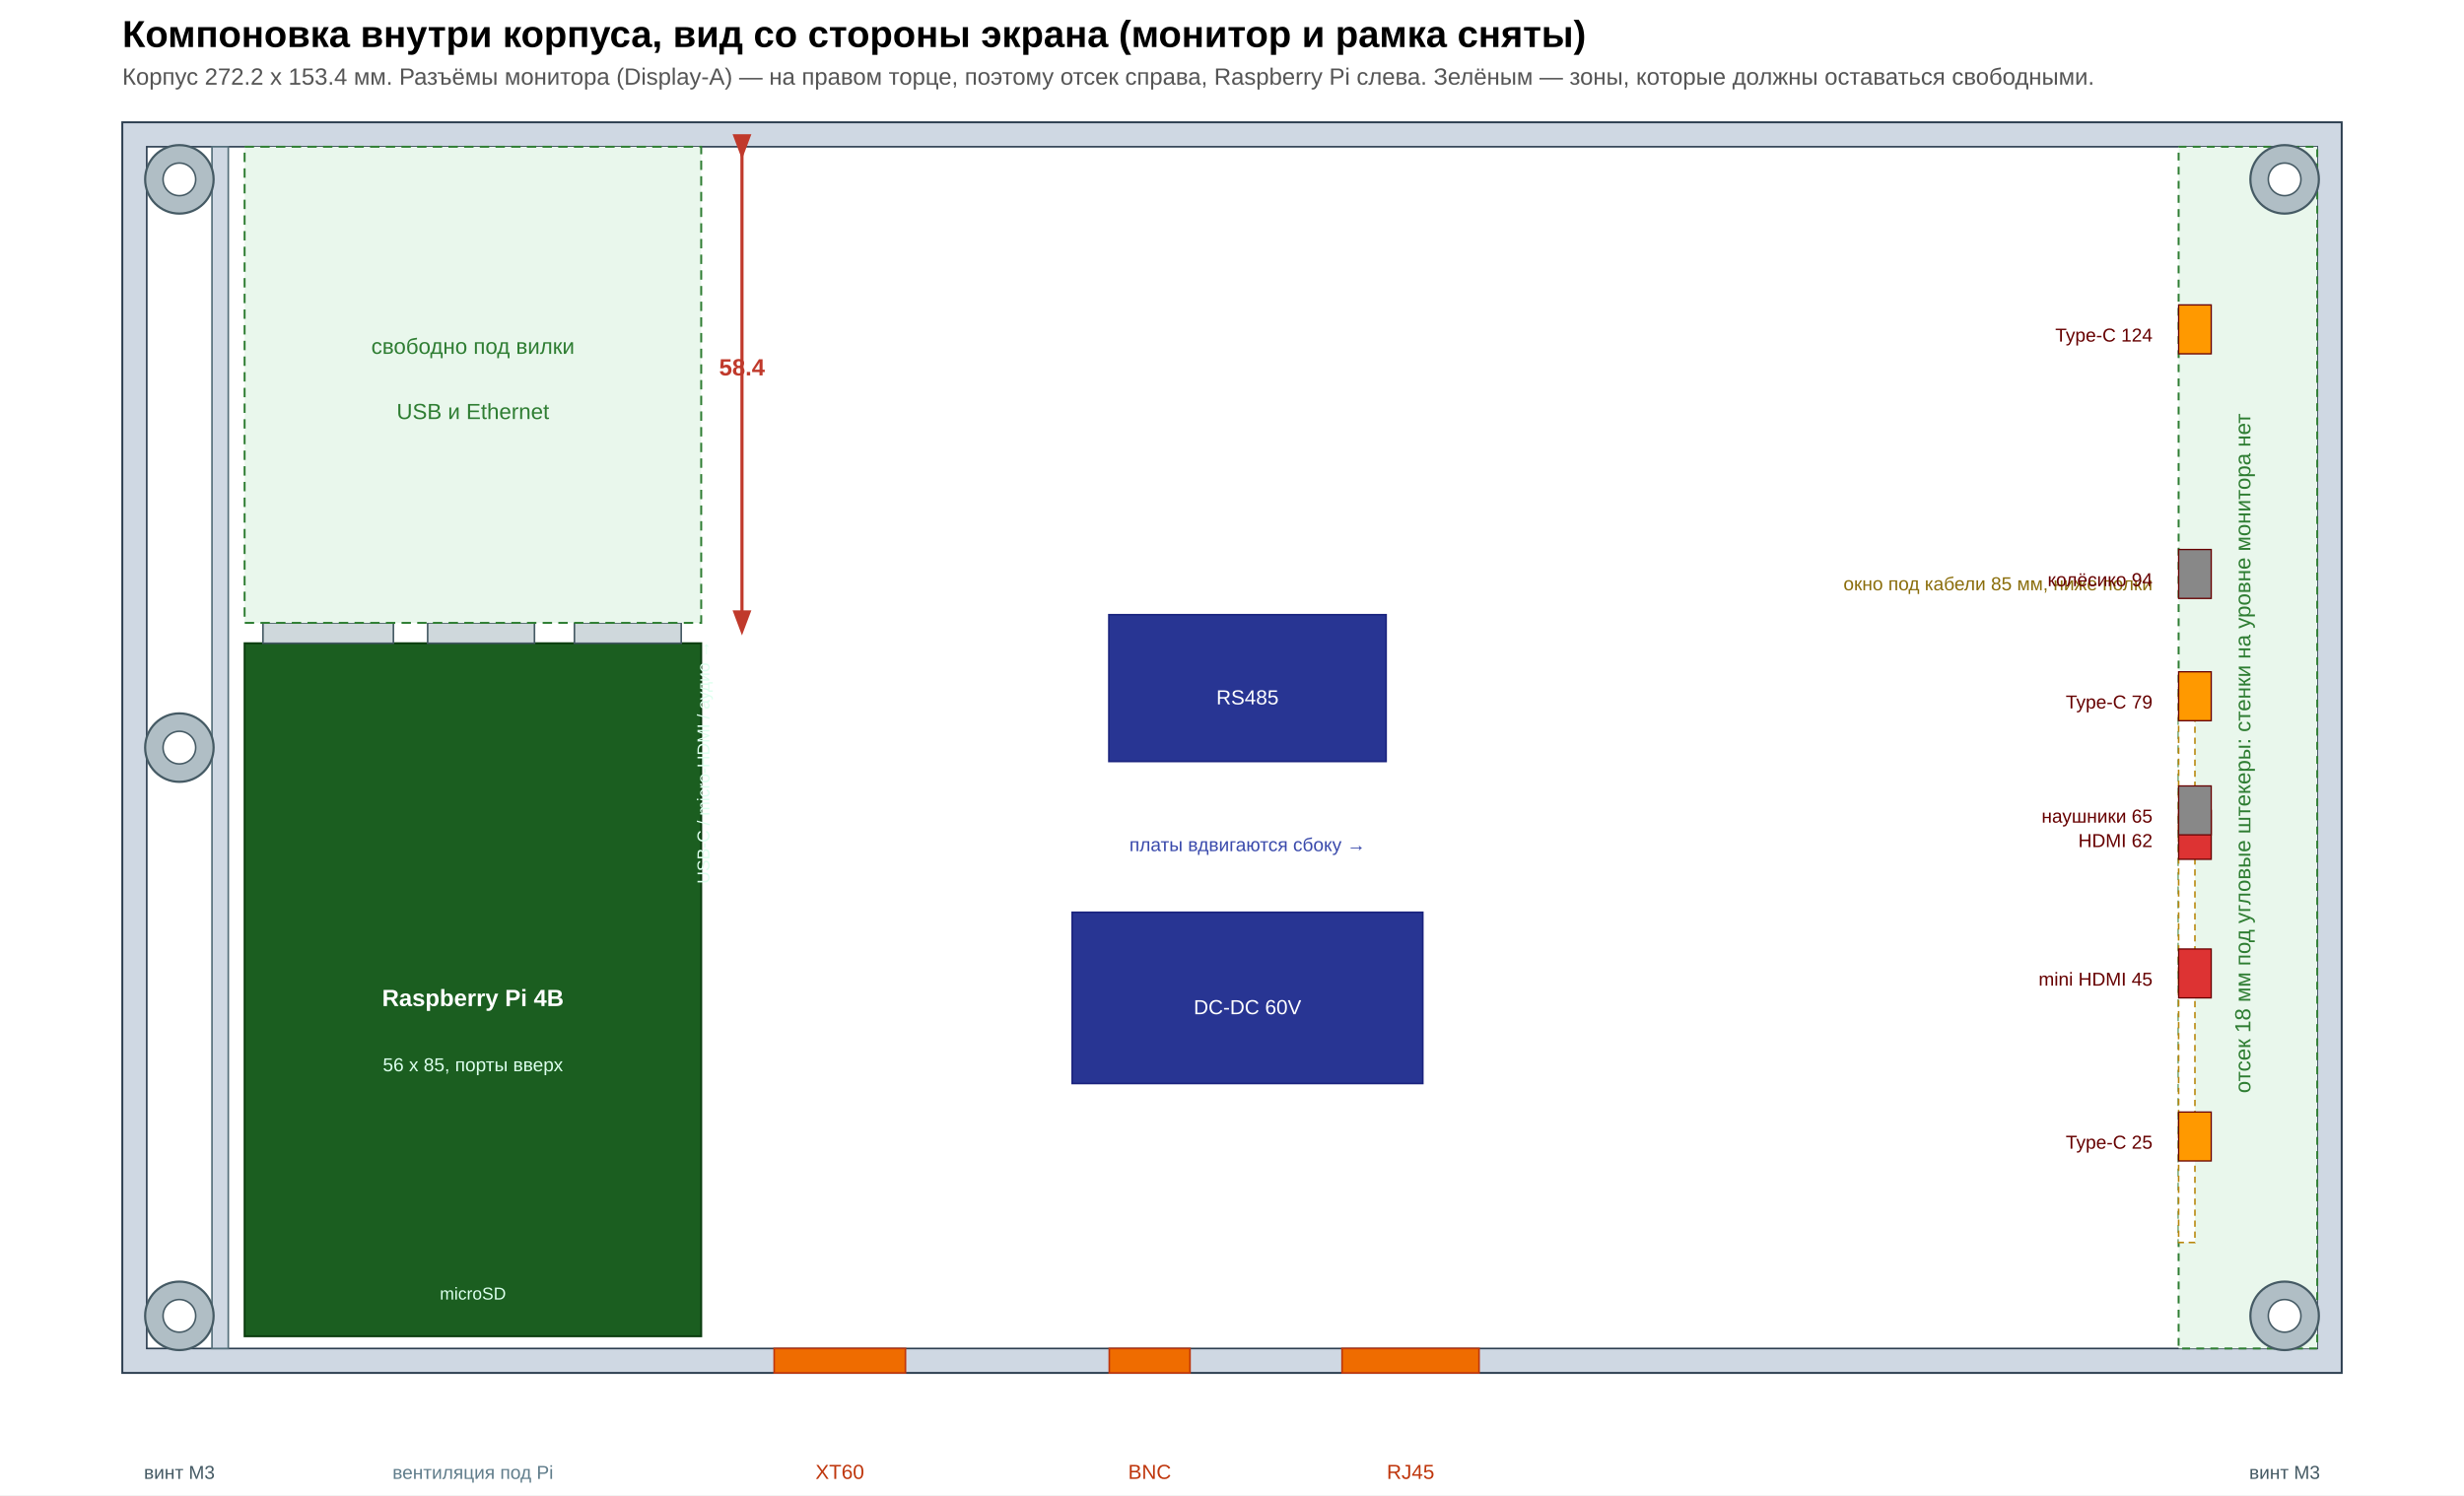
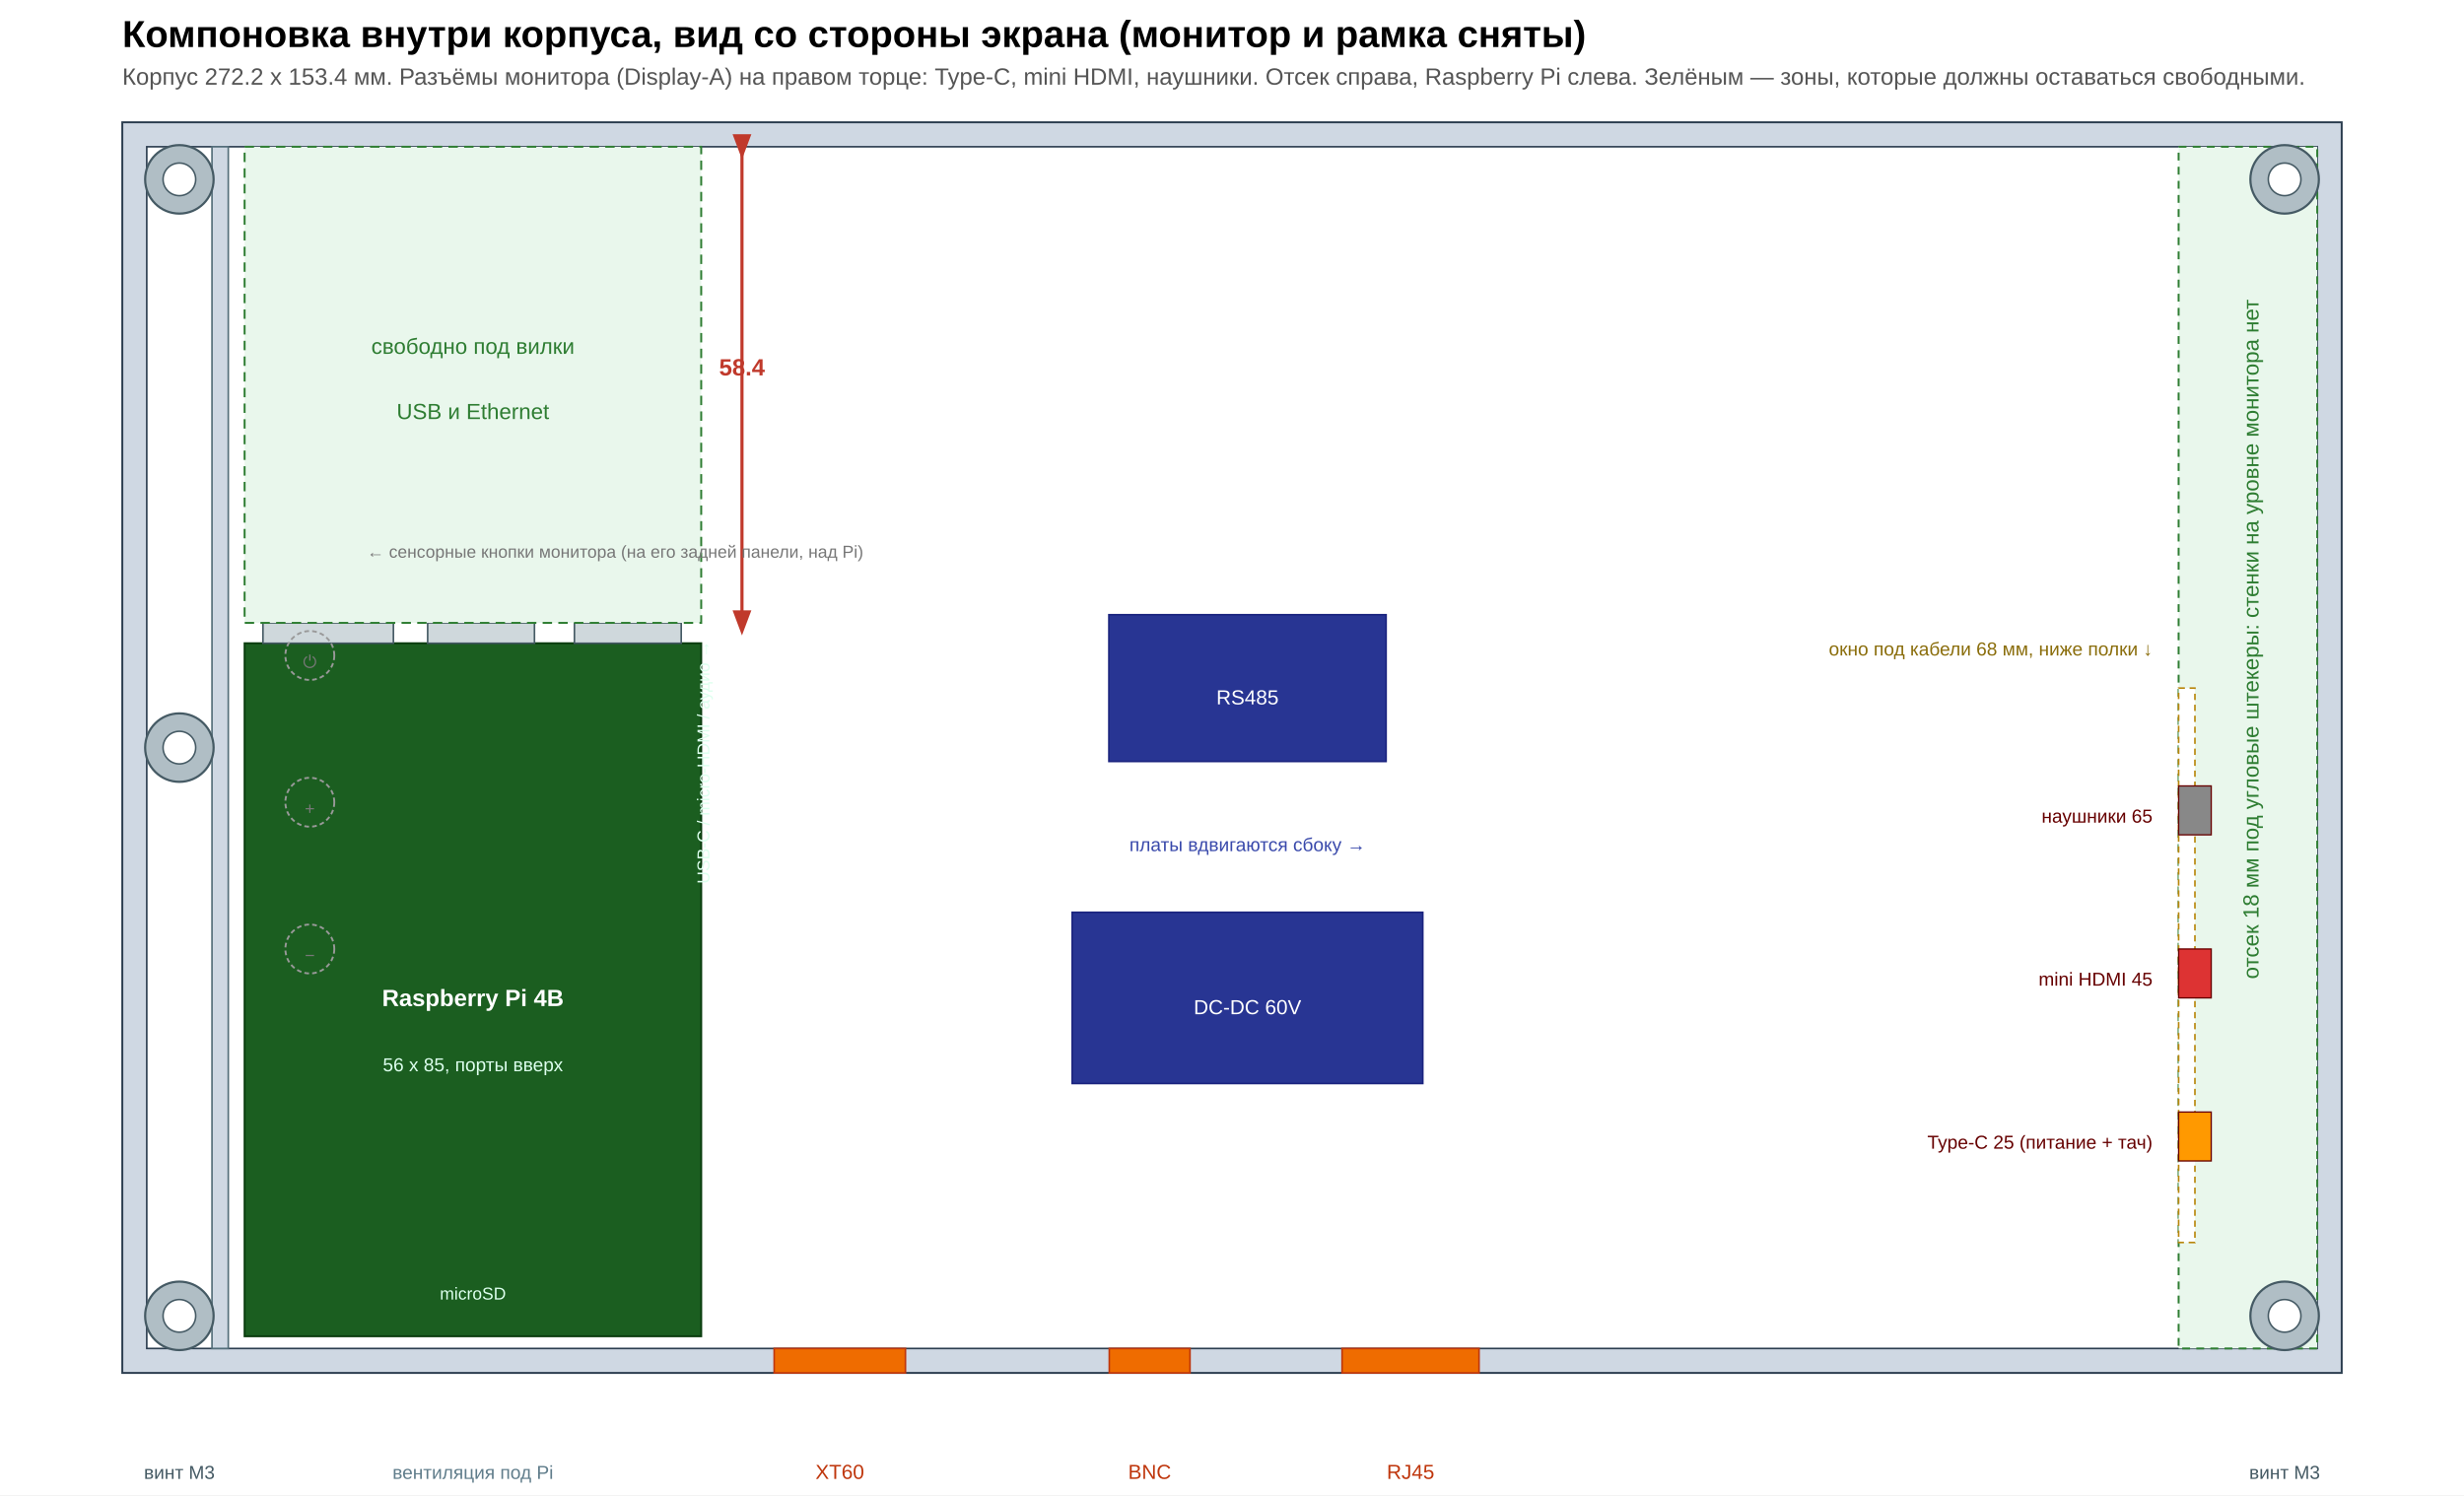
<svg xmlns="http://www.w3.org/2000/svg" width="1571.44" height="953.68" viewBox="-78 -78 1571.44 953.68" font-family="Arial">
  <defs>
    <marker id="a" markerWidth="8" markerHeight="8" refX="4" refY="4" orient="auto">
      <path d="M0,4 L8,1 L8,7 z" fill="#c0392b" />
    </marker>
  </defs>
  <rect x="-78" y="-78" width="100%" height="100%" fill="#fff" />
  <text x="0" y="-48" font-size="24" font-weight="bold">Компоновка внутри корпуса, вид со стороны экрана (монитор и рамка сняты)</text>
-   <text x="0" y="-24" font-size="15" fill="#555">Корпус 272.2 x 153.4 мм. Разъёмы монитора (Display-A) — на правом торце, поэтому отсек справа, Raspberry Pi слева. Зелёным — зоны, которые должны оставаться свободными.</text>
+   <text x="0" y="-24" font-size="15" fill="#555">Корпус 272.2 x 153.4 мм. Разъёмы монитора (Display-A) на правом торце: Type-C, mini HDMI, наушники. Отсек справа, Raspberry Pi слева. Зелёным — зоны, которые должны оставаться свободными.</text>
  <rect x="0.0" y="0.0" width="1415.44" height="797.68" fill="#cfd8e3" stroke="#2c3e50" stroke-width="1.248" />
  <rect x="15.6" y="15.6" width="1384.24" height="766.48" fill="#ffffff" stroke="#2c3e50" stroke-width="1.04" />
  <rect x="1311.44" y="15.6" width="88.4" height="766.48" fill="#e9f7ec" stroke="#2e7d32" stroke-width="1.248" stroke-dasharray="5 4" />
-   <text x="1357.2" y="402.48" font-size="14" fill="#2e7d32" text-anchor="middle" font-weight="normal" transform="rotate(-90 1357.2 402.48)">отсек 18 мм под угловые штекеры: стенки на уровне монитора нет</text>
-   <rect x="1311.44" y="360.88" width="10.4" height="353.6" fill="#ffffff" stroke="#b8860b" stroke-width="1.0" stroke-dasharray="4 3" />
-   <text x="1294.8" y="298.48" font-size="12" fill="#8a6d0b" text-anchor="end" font-weight="normal">окно под кабели 85 мм, ниже полки</text>
-   <rect x="1311.44" y="438.88" width="20.8" height="31.2" fill="#d33" stroke="#600" stroke-width="0.832" />
-   <text x="1294.8" y="462.28" font-size="12" fill="#600" text-anchor="end" font-weight="normal">HDMI 62</text>
-   <rect x="1311.44" y="350.48" width="20.8" height="31.2" fill="#f90" stroke="#600" stroke-width="0.832" />
-   <text x="1294.8" y="373.88" font-size="12" fill="#600" text-anchor="end" font-weight="normal">Type-C 79</text>
-   <rect x="1311.44" y="272.48" width="20.8" height="31.2" fill="#888" stroke="#600" stroke-width="0.832" />
-   <text x="1294.8" y="295.88" font-size="12" fill="#600" text-anchor="end" font-weight="normal">колёсико 94</text>
-   <rect x="1311.44" y="116.48" width="20.8" height="31.2" fill="#f90" stroke="#600" stroke-width="0.832" />
-   <text x="1294.8" y="139.88" font-size="12" fill="#600" text-anchor="end" font-weight="normal">Type-C 124</text>
+   <text x="1362.4" y="329.68" font-size="14" fill="#2e7d32" text-anchor="middle" font-weight="normal" transform="rotate(-90 1362.4 329.68)">отсек 18 мм под угловые штекеры: стенки на уровне монитора нет</text>
+   <rect x="1311.44" y="360.88" width="10.4" height="353.6" fill="#ffffff" stroke="#b8860b" stroke-width="1.04" stroke-dasharray="4 3" />
+   <text x="1294.8" y="340.08" font-size="12" fill="#8a6d0b" text-anchor="end" font-weight="normal">окно под кабели 68 мм, ниже полки ↓</text>
+   <rect x="1311.44" y="631.28" width="20.8" height="31.2" fill="#f90" stroke="#600" stroke-width="0.832" />
+   <text x="1294.8" y="654.68" font-size="12" fill="#600" text-anchor="end" font-weight="normal">Type-C 25 (питание + тач)</text>
+   <rect x="1311.44" y="527.28" width="20.8" height="31.2" fill="#d33" stroke="#600" stroke-width="0.832" />
+   <text x="1294.8" y="550.68" font-size="12" fill="#600" text-anchor="end" font-weight="normal">mini HDMI 45</text>
+   <rect x="1311.44" y="423.28" width="20.8" height="31.2" fill="#888" stroke="#600" stroke-width="0.832" />
+   <text x="1294.8" y="446.68" font-size="12" fill="#600" text-anchor="end" font-weight="normal">наушники 65</text>
  <rect x="57.2" y="15.6" width="10.4" height="766.48" fill="#cfd8e3" stroke="#546e7a" stroke-width="1.04" />
  <circle cx="36.4" cy="761.28" r="21.84" fill="#b0bec5" stroke="#455a64" stroke-width="1.4" />
  <circle cx="36.4" cy="761.28" r="10.4" fill="#fff" stroke="#455a64" stroke-width="1" />
  <circle cx="36.4" cy="398.84" r="21.84" fill="#b0bec5" stroke="#455a64" stroke-width="1.4" />
  <circle cx="36.4" cy="398.84" r="10.4" fill="#fff" stroke="#455a64" stroke-width="1" />
  <circle cx="36.4" cy="36.4" r="21.84" fill="#b0bec5" stroke="#455a64" stroke-width="1.4" />
  <circle cx="36.4" cy="36.4" r="10.4" fill="#fff" stroke="#455a64" stroke-width="1" />
  <circle cx="1379.04" cy="761.28" r="21.84" fill="#b0bec5" stroke="#455a64" stroke-width="1.4" />
  <circle cx="1379.04" cy="761.28" r="10.4" fill="#fff" stroke="#455a64" stroke-width="1" />
  <circle cx="1379.04" cy="36.4" r="21.84" fill="#b0bec5" stroke="#455a64" stroke-width="1.4" />
  <circle cx="1379.04" cy="36.4" r="10.4" fill="#fff" stroke="#455a64" stroke-width="1" />
  <text x="36.4" y="865.28" font-size="12" fill="#455a64" text-anchor="middle" font-weight="normal">винт M3</text>
  <text x="1379.04" y="865.28" font-size="12" fill="#455a64" text-anchor="middle" font-weight="normal">винт M3</text>
  <rect x="78.0" y="332.28" width="291.2" height="442.0" fill="#1b5e20" stroke="#0b3d0f" stroke-width="1.248" />
  <text x="223.6" y="563.68" font-size="15" fill="#fff" text-anchor="middle" font-weight="bold">Raspberry Pi 4B</text>
  <text x="223.6" y="605.28" font-size="12" fill="#dfe" text-anchor="middle" font-weight="normal">56 x 85, порты вверх</text>
  <text x="223.6" y="750.88" font-size="11" fill="#dfe" text-anchor="middle" font-weight="normal">microSD</text>
  <text x="374.4" y="485.68" font-size="11" fill="#dfe" text-anchor="start" font-weight="normal" transform="rotate(-90 374.4 485.68)">USB-C / micro-HDMI / аудио →</text>
  <rect x="288.34" y="319.28" width="68.12" height="13.0" fill="#cfd8dc" stroke="#455a64" stroke-width="1.04" />
  <text x="322.4" y="298.48" font-size="12" fill="#37474f" text-anchor="middle" font-weight="normal">USB</text>
  <rect x="194.74" y="319.28" width="68.12" height="13.0" fill="#cfd8dc" stroke="#455a64" stroke-width="1.04" />
  <text x="228.8" y="298.48" font-size="12" fill="#37474f" text-anchor="middle" font-weight="normal">USB</text>
  <rect x="89.7" y="319.28" width="83.2" height="13.0" fill="#cfd8dc" stroke="#455a64" stroke-width="1.04" />
  <text x="131.3" y="298.48" font-size="12" fill="#37474f" text-anchor="middle" font-weight="normal">ETH</text>
  <rect x="78.0" y="15.6" width="291.2" height="303.68" fill="#e9f7ec" stroke="#2e7d32" stroke-width="1.248" stroke-dasharray="6 4" />
  <text x="223.6" y="147.68" font-size="14" fill="#2e7d32" text-anchor="middle" font-weight="normal">свободно под вилки</text>
  <text x="223.6" y="189.28" font-size="14" fill="#2e7d32" text-anchor="middle" font-weight="normal">USB и Ethernet</text>
  <line x1="395.2" y1="319.28" x2="395.2" y2="15.6" stroke="#c0392b" stroke-width="2" marker-start="url(#a)" marker-end="url(#a)" />
  <text x="395.2" y="161.44" font-size="15" font-weight="bold" fill="#c0392b" text-anchor="middle">58.4</text>
  <rect x="605.8" y="503.88" width="223.6" height="109.2" fill="#283593" stroke="#1a237e" stroke-width="1.04" />
  <text x="717.6" y="568.88" font-size="13" fill="#fff" text-anchor="middle" font-weight="normal">DC-DC 60V</text>
  <rect x="629.2" y="314.08" width="176.8" height="93.6" fill="#283593" stroke="#1a237e" stroke-width="1.04" />
  <text x="717.6" y="371.28" font-size="13" fill="#fff" text-anchor="middle" font-weight="normal">RS485</text>
  <text x="717.6" y="464.88" font-size="12" fill="#3949ab" text-anchor="middle" font-weight="normal">платы вдвигаются сбоку →</text>
  <rect x="415.74" y="782.08" width="83.72" height="15.6" fill="#ef6c00" stroke="#bf360c" stroke-width="1.04" />
  <text x="457.6" y="865.28" font-size="13" fill="#bf360c" text-anchor="middle" font-weight="normal">XT60</text>
  <rect x="629.46" y="782.08" width="51.48" height="15.6" fill="#ef6c00" stroke="#bf360c" stroke-width="1.04" />
  <text x="655.2" y="865.28" font-size="13" fill="#bf360c" text-anchor="middle" font-weight="normal">BNC</text>
  <rect x="777.92" y="782.08" width="87.36" height="15.6" fill="#ef6c00" stroke="#bf360c" stroke-width="1.04" />
  <text x="821.6" y="865.28" font-size="13" fill="#bf360c" text-anchor="middle" font-weight="normal">RJ45</text>
  <text x="223.6" y="865.28" font-size="12" fill="#607d8b" text-anchor="middle" font-weight="normal">вентиляция под Pi</text>
-   <rect x="1311.44" y="631.28" width="20.8" height="31.2" fill="#f90" stroke="#600" stroke-width="0.8" />
-   <text x="1294.8" y="654.68" font-size="12" fill="#600" text-anchor="end">Type-C 25</text>
-   <rect x="1311.44" y="527.28" width="20.8" height="31.2" fill="#d33" stroke="#600" stroke-width="0.8" />
-   <text x="1294.8" y="550.68" font-size="12" fill="#600" text-anchor="end">mini HDMI 45</text>
-   <rect x="1311.44" y="423.28" width="20.8" height="31.2" fill="#888" stroke="#600" stroke-width="0.8" />
-   <text x="1294.8" y="446.68" font-size="12" fill="#600" text-anchor="end">наушники 65</text>
+   <circle cx="119.6" cy="527.28" r="15.6" fill="none" stroke="#999" stroke-width="1.2" stroke-dasharray="3 2" />
+   <text x="119.6" y="535.08" font-size="11" fill="#777" text-anchor="middle" font-weight="normal">−</text>
+   <circle cx="119.6" cy="433.68" r="15.6" fill="none" stroke="#999" stroke-width="1.2" stroke-dasharray="3 2" />
+   <text x="119.6" y="441.48" font-size="11" fill="#777" text-anchor="middle" font-weight="normal">+</text>
+   <circle cx="119.6" cy="340.08" r="15.6" fill="none" stroke="#999" stroke-width="1.2" stroke-dasharray="3 2" />
+   <text x="119.6" y="347.88" font-size="11" fill="#777" text-anchor="middle" font-weight="normal">⏻</text>
+   <text x="156.0" y="277.68" font-size="11" fill="#777" text-anchor="start" font-weight="normal">← сенсорные кнопки монитора (на его задней панели, над Pi)</text>
</svg>
